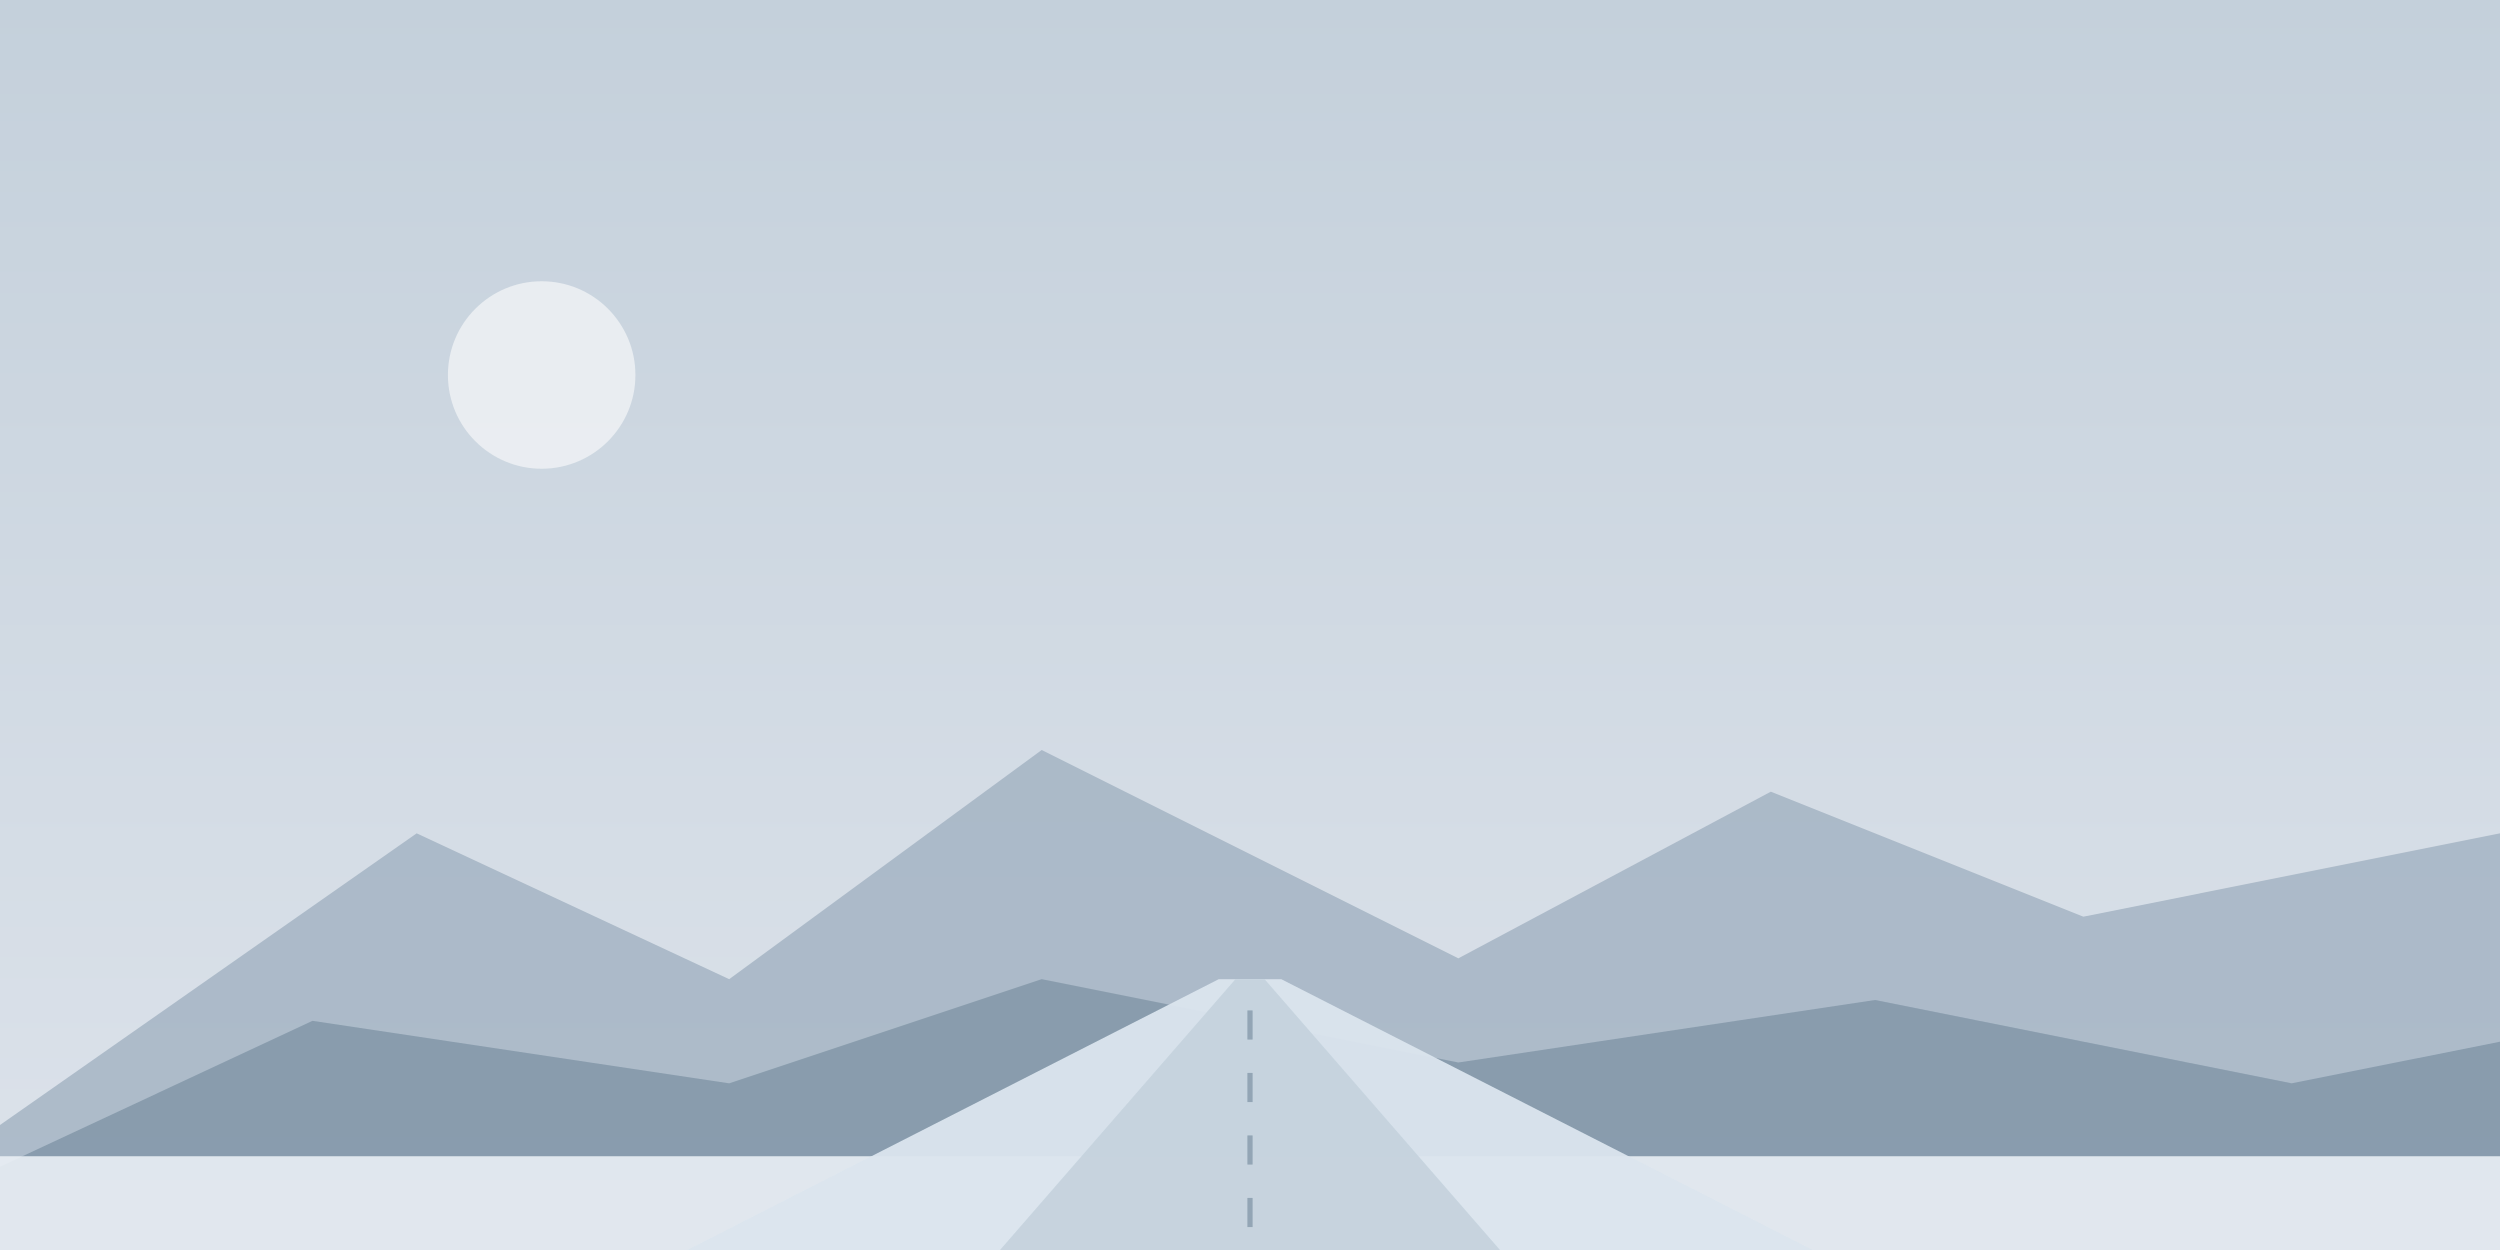
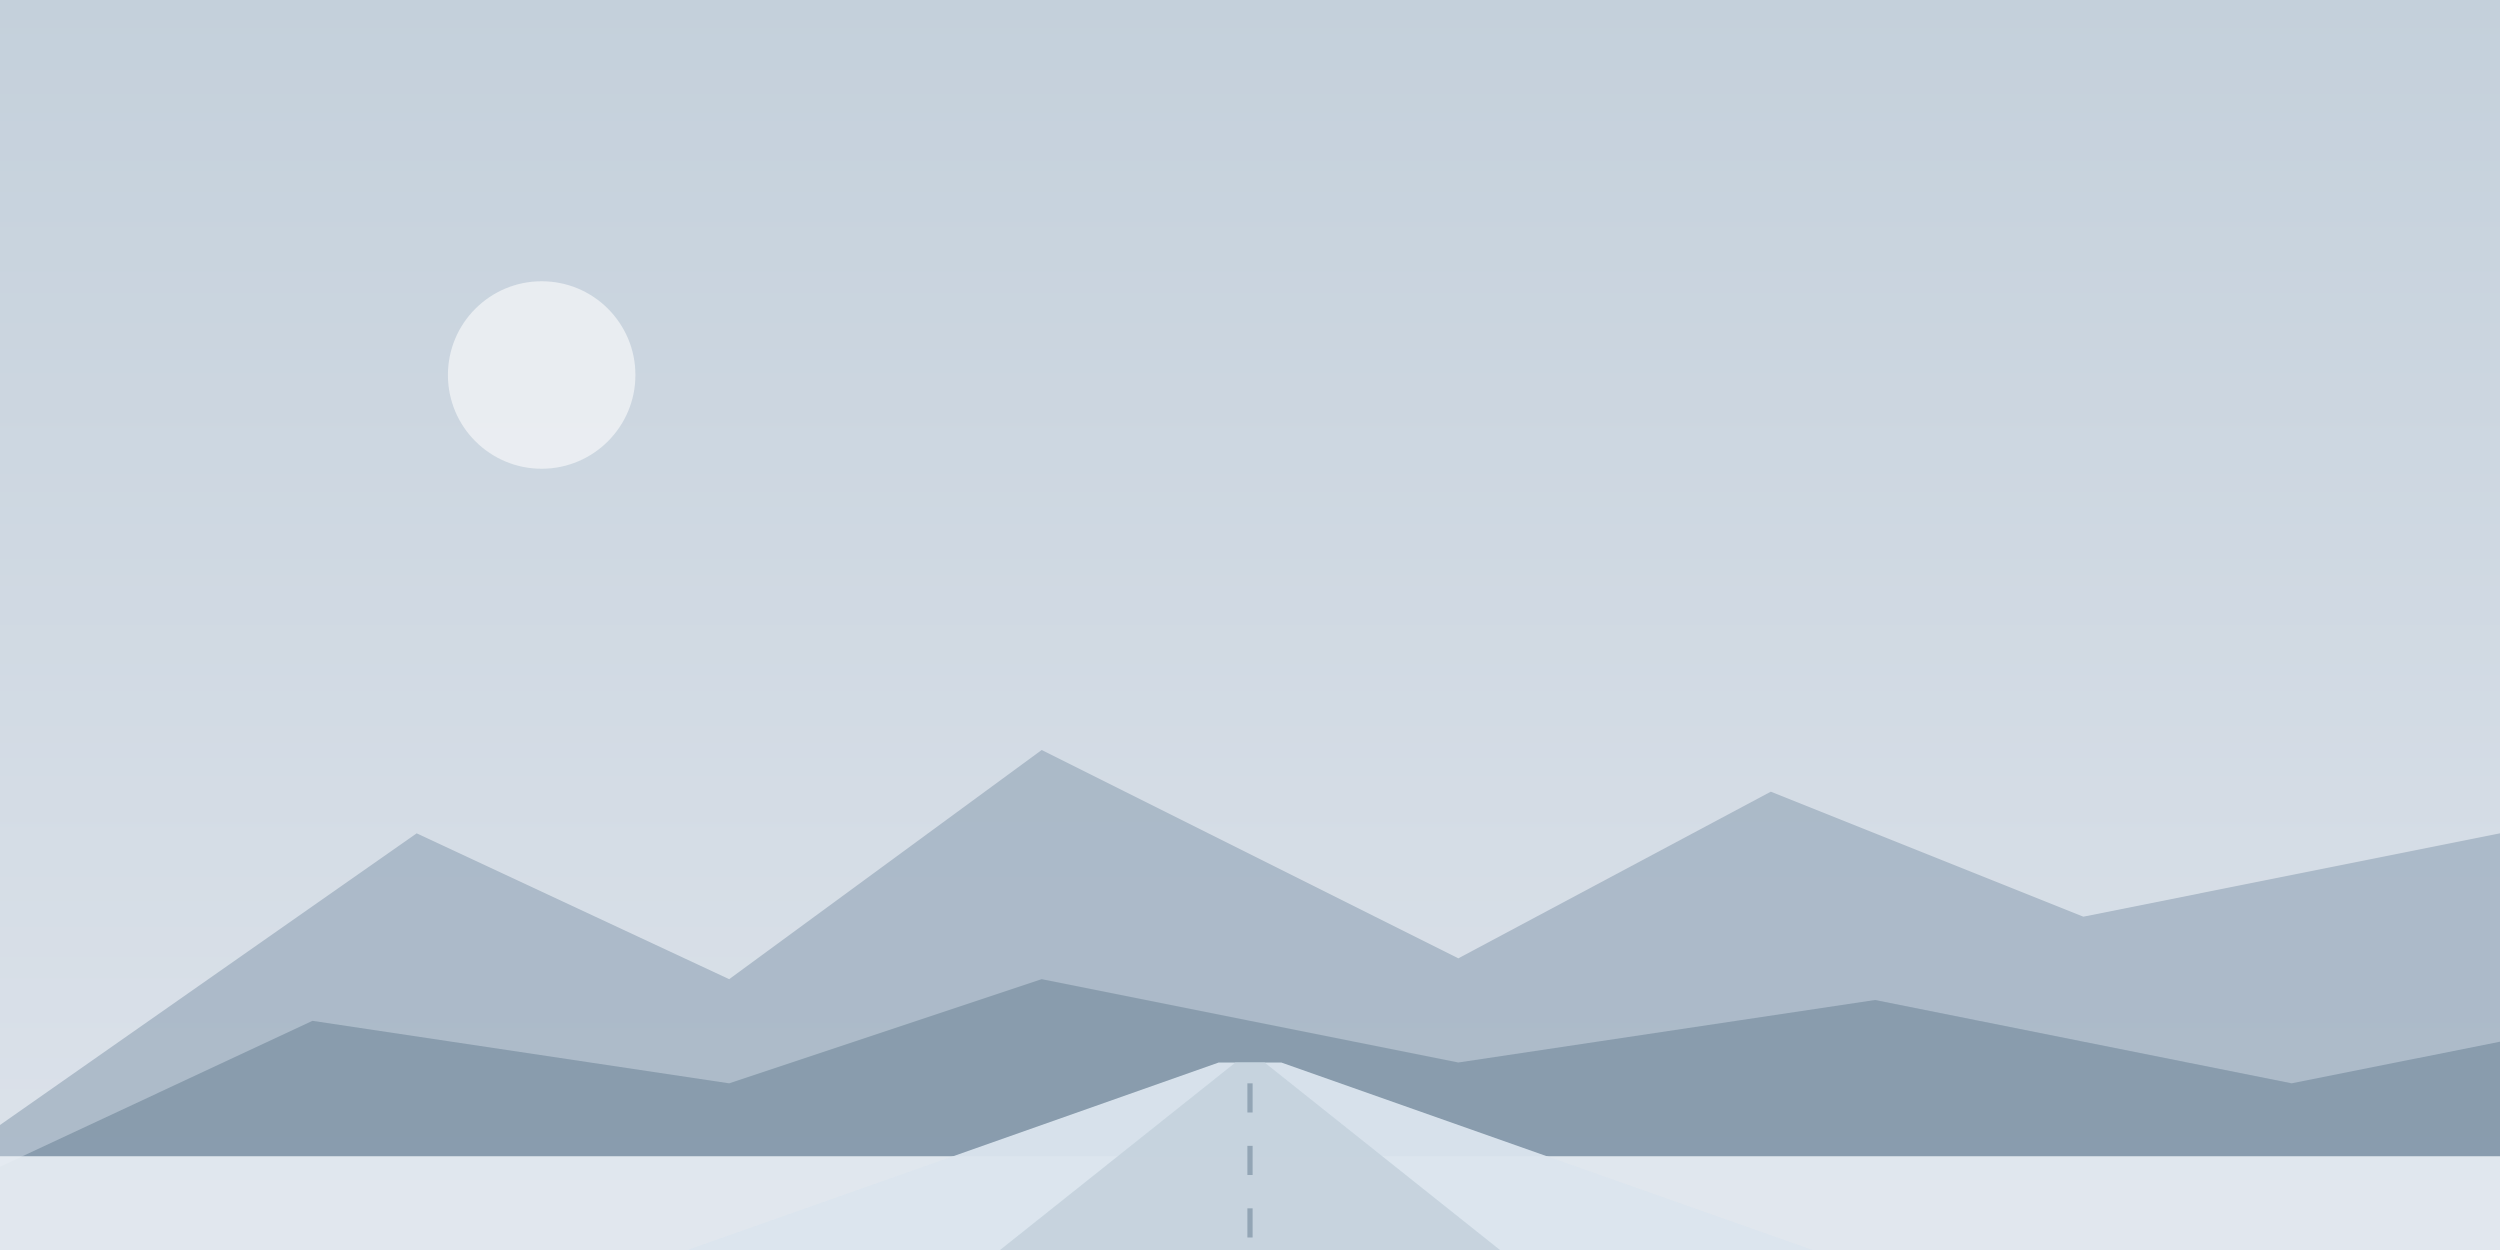
<svg xmlns="http://www.w3.org/2000/svg" viewBox="0 0 1200 600" preserveAspectRatio="xMidYMax slice">
  <defs>
    <linearGradient id="asky" x1="0" y1="0" x2="0" y2="1">
      <stop offset="0" stop-color="#c4d0db" />
      <stop offset="1" stop-color="#dde3eb" />
    </linearGradient>
    <style>
      .road-stripe { animation: road-flow 1.4s linear infinite; }
      @keyframes road-flow { to { stroke-dashoffset: -30; } }
    </style>
  </defs>
  <rect width="1200" height="600" fill="url(#asky)" />
  <circle cx="260" cy="180" r="45" fill="#eef1f4" opacity="0.85" />
  <polygon points="0,540 200,400 350,470 500,360 700,460 850,380 1000,440 1200,400 1200,600 0,600" fill="#9aabbc" opacity="0.7" />
  <polygon points="0,560 150,490 350,520 500,470 700,510 900,480 1100,520 1200,500 1200,600 0,600" fill="#7d92a4" opacity="0.75" />
  <rect y="555" width="1200" height="45" fill="#eaf0f5" opacity="0.9" />
-   <polygon points="585,470 615,470 870,600 330,600" fill="#dbe5ee" opacity="0.95" />
-   <polygon points="593,470 607,470 720,600 480,600" fill="#c4d2dd" opacity="0.9" />
-   <line class="road-stripe" x1="600" y1="485" x2="600" y2="600" stroke="#7d92a4" stroke-width="2.5" stroke-dasharray="14,16" opacity="0.7" />
+   <polygon points="585,510 615,510 870,600 330,600" fill="#dbe5ee" opacity="0.95" />
+   <polygon points="593,510 607,510 720,600 480,600" fill="#c4d2dd" opacity="0.9" />
+   <line class="road-stripe" x1="600" y1="520" x2="600" y2="600" stroke="#7d92a4" stroke-width="2.5" stroke-dasharray="14,16" opacity="0.7" />
</svg>
